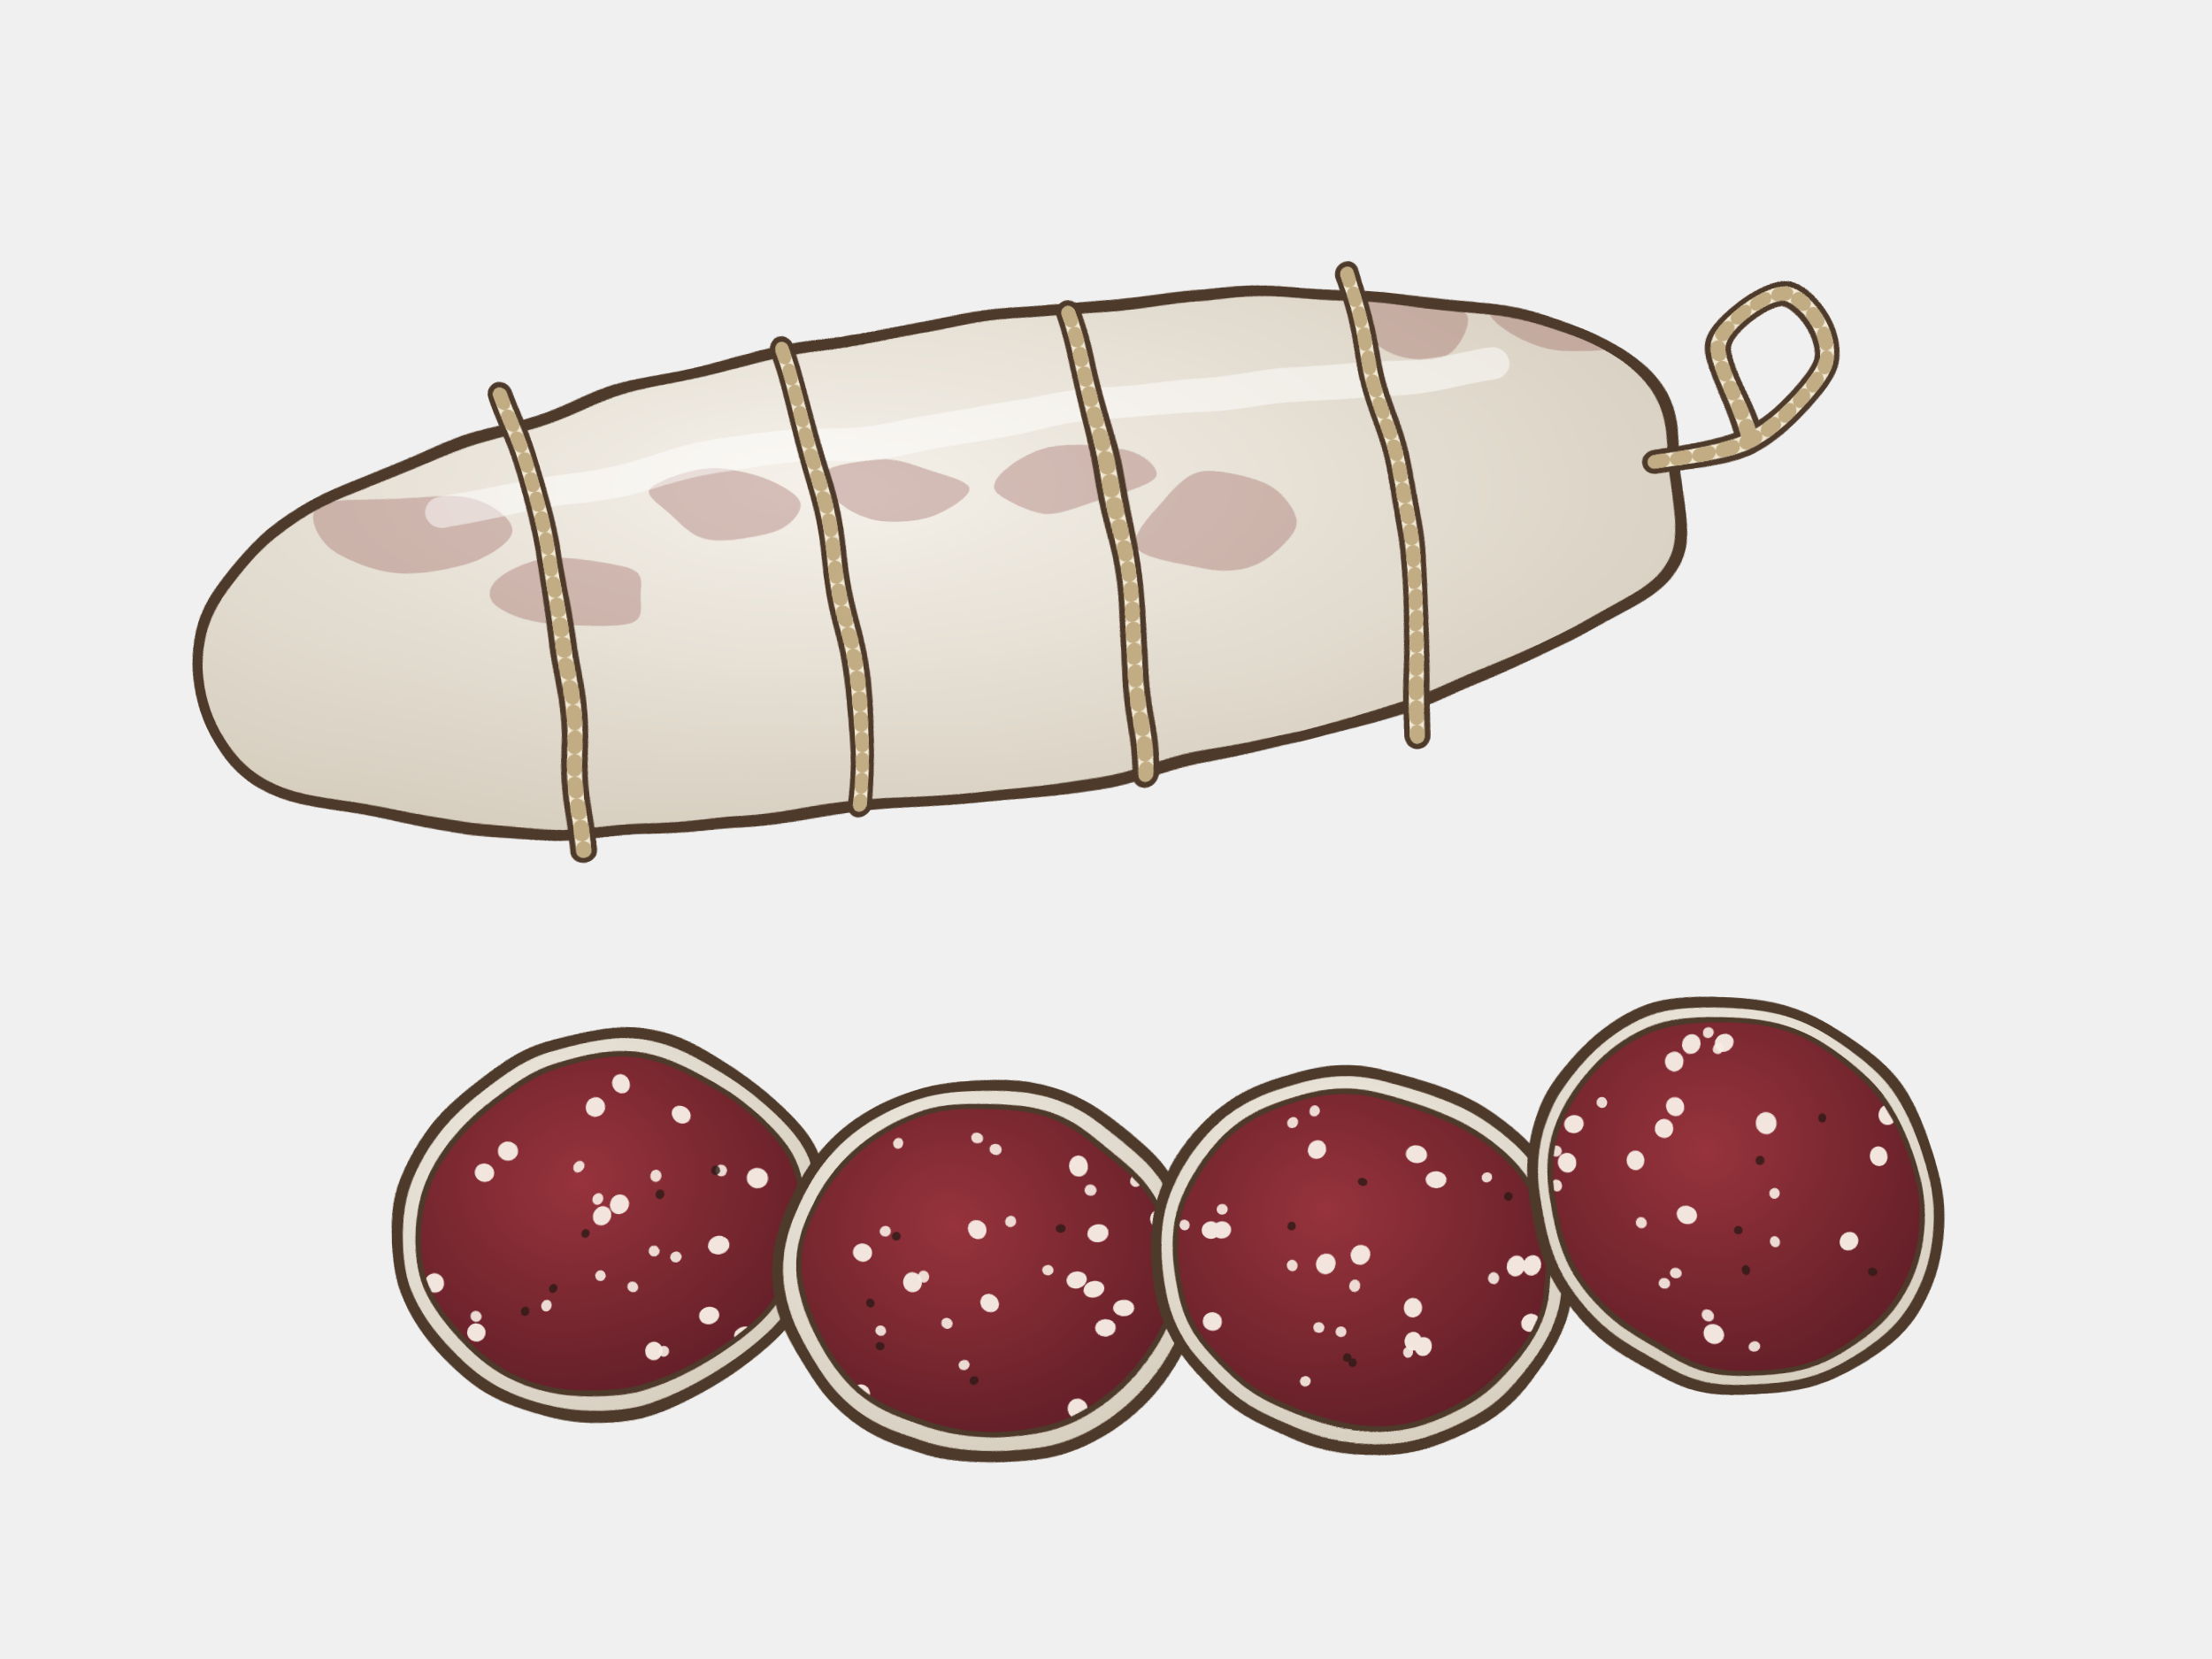
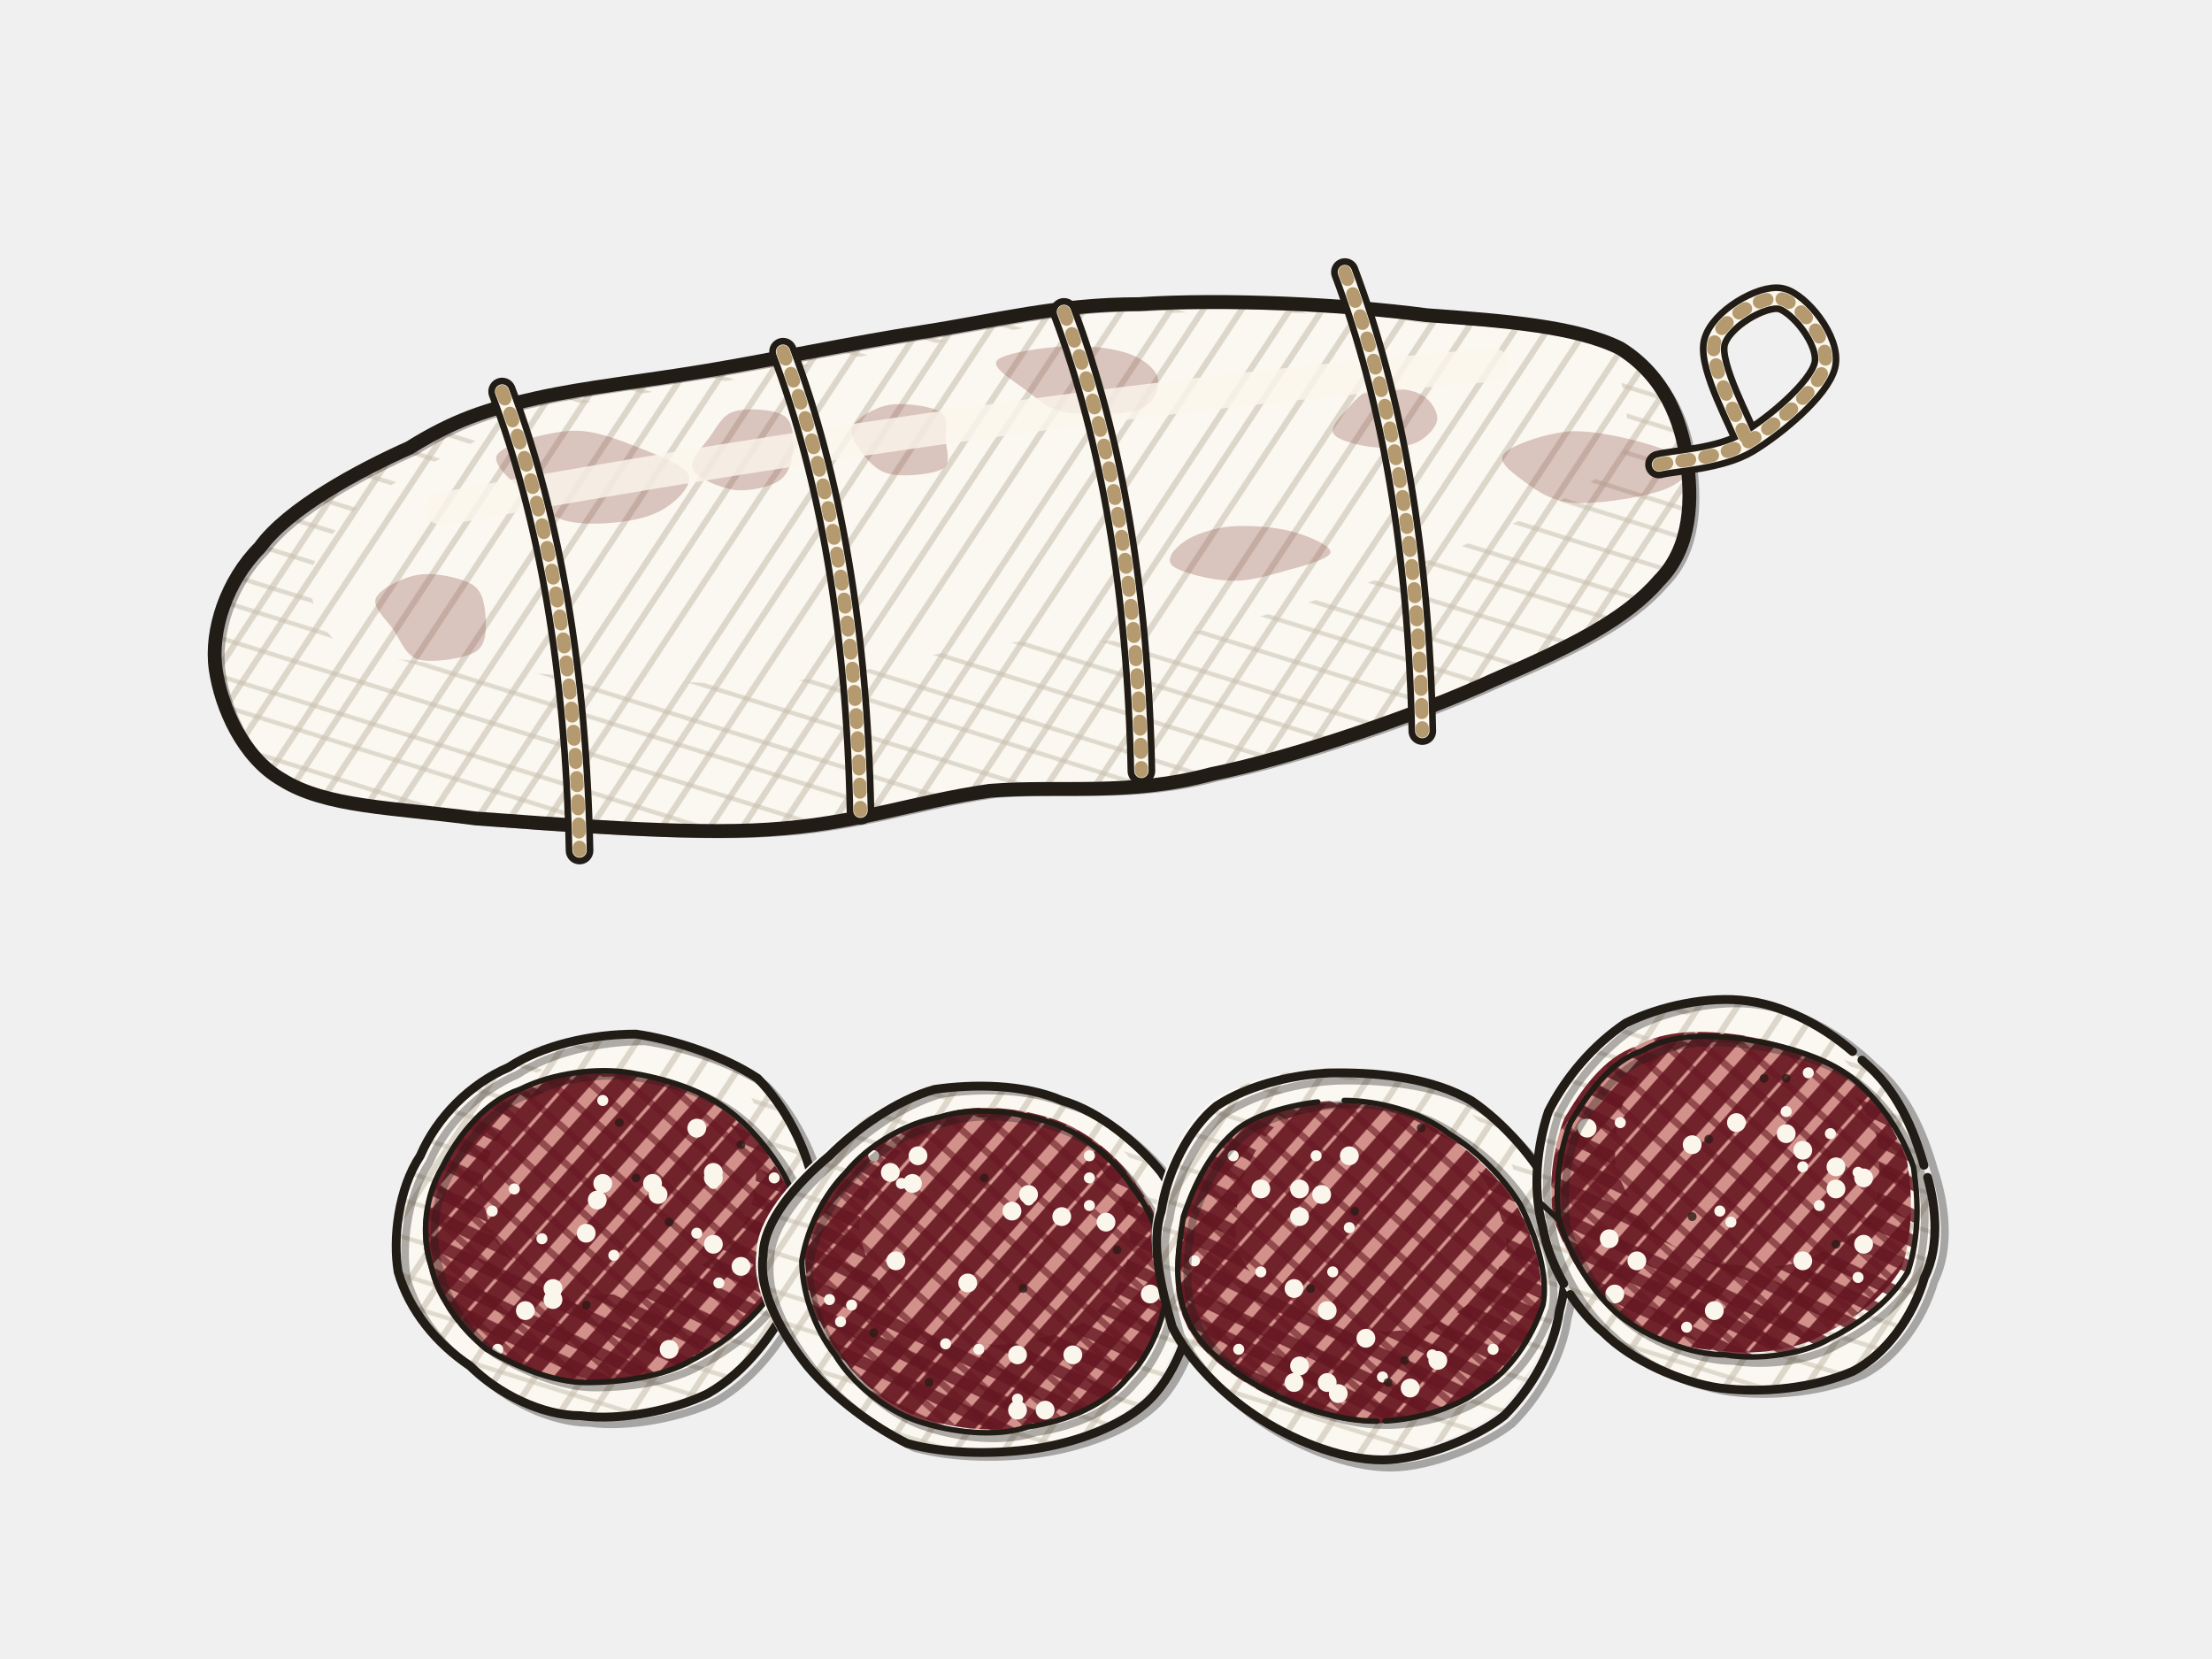
<svg xmlns="http://www.w3.org/2000/svg" viewBox="0 0 400 300">
  <defs>
-     <filter id="salami-w" x="-5%" y="-5%" width="110%" height="110%" color-interpolation-filters="sRGB">
-       <feTurbulence type="fractalNoise" baseFrequency=".03" numOctaves="2" seed="251" result="t" />
-       <feDisplacementMap in="SourceGraphic" in2="t" scale="4.5" xChannelSelector="R" yChannelSelector="G" />
-     </filter>
-     <path id="salami-1" d="M76 222a34 30 -12 1 0 68 0a34 30 -12 1 0-68 0Z" />
-     <radialGradient id="salami-BL" cx=".42" cy=".36" r=".74">
-       <stop stop-color="#F5F1EA" />
-       <stop offset="1" stop-color="#D3CABA" />
-     </radialGradient>
-     <radialGradient id="salami-SA" cx=".42" cy=".36" r=".74">
-       <stop stop-color="#97333C" />
-       <stop offset="1" stop-color="#5E1D26" />
-     </radialGradient>
+     <path id="salami-1" d="M115 187c7 1 16 4 22 8c5 5 9 13 10 19c1 7-1 14-4 21c-3 6-8 13-15 17c-6 3-16 5-23 4c-7 0-15-4-20-9c-6-4-11-10-13-17c-1-6 0-15 4-21c3-7 9-13 16-16c6-4 15-6 23-6Z" />
+     <pattern id="salami-BLh" width="18" height="18" patternUnits="userSpaceOnUse" patternTransform="rotate(107.4)">
+       <g stroke="#C9C0B0" stroke-opacity="0.54">
+         <path d="M3 0V18M9.6 0V18M14.6 0V18" stroke-width=".8" />
+       </g>
+     </pattern>
+     <pattern id="salami-BL" width="18" height="18" patternUnits="userSpaceOnUse" patternTransform="rotate(33.4)">
+       <rect width="18" height="18" fill="#FBF8F1" />
+       <g stroke="#C9C0B0" stroke-opacity="0.6">
+         <path d="M1.9 0V18M9.2 0V18M14.1 0V18" stroke-width="1.1" />
+       </g>
+     </pattern>
    <clipPath id="salami-2">
      <use href="#salami-1" />
    </clipPath>
-     <path id="salami-3" d="M144 230a34 30 4 1 0 68 0a34 30 4 1 0-68 0Z" />
+     <path id="salami-3" d="M140 233c-3 5-9 10-15 13c-5 3-13 4-19 4c-6 0-13-3-18-6c-5-4-9-10-10-15c-2-6-1-13 2-18c3-6 8-12 14-14c6-3 14-4 20-3c6 1 13 3 18 7c4 3 9 9 11 14c1 5 0 13-3 18Z" />
+     <pattern id="salami-SAh" width="13.8" height="13.8" patternUnits="userSpaceOnUse" patternTransform="rotate(115.4)">
+       <g stroke="#661822" stroke-opacity="0.81">
+         <path d="M2.6 0V13.8M6.8 0V13.8M11.3 0V13.8" stroke-width="2.2" />
+       </g>
+     </pattern>
+     <pattern id="salami-SA" width="13.8" height="13.8" patternUnits="userSpaceOnUse" patternTransform="rotate(41.4)">
+       <rect width="13.8" height="13.8" fill="#D2918B" />
+       <g stroke="#661822" stroke-opacity="0.9">
+         <path d="M1.6 0V13.8M6.9 0V13.8M11.7 0V13.8" stroke-width="3.1" />
+         <path d="M0 2.3H13.8M0 6.9H13.8M0 11.5H13.8" stroke-width="1.2" opacity=".65" />
+       </g>
+     </pattern>
    <clipPath id="salami-4">
      <use href="#salami-3" />
    </clipPath>
-     <path id="salami-5" d="M212 228a34 30 14 1 0 68 0a34 30 14 1 0-68 0Z" />
+     <path id="salami-5" d="M208 253c-5 5-14 8-21 9c-7 1-16 1-23-1c-6-3-13-8-18-14c-4-5-9-13-8-20c0-6 6-13 12-18c5-5 12-10 19-12c7-1 16-1 23 2c7 2 14 8 18 13c4 6 7 14 6 21c0 6-3 15-8 20Z" />
    <clipPath id="salami-6">
      <use href="#salami-5" />
    </clipPath>
-     <path id="salami-7" d="M280 216a34 30 24 1 0 68 0a34 30 24 1 0-68 0Z" />
+     <path id="salami-7" d="M145 228c1-6 4-12 8-16c4-5 11-9 17-10c6-2 14-1 20 1c6 2 12 7 15 12c4 5 6 12 6 17c0 6-3 13-7 17c-4 5-11 8-18 9c-6 2-14 1-20-1c-6-2-12-7-15-12c-4-5-6-12-6-17Z" />
    <clipPath id="salami-8">
      <use href="#salami-7" />
    </clipPath>
-     <path id="salami-9" d="M303.3 83.5c1.1 6.9 2.5 15.1-3.3 21.7c-5.9 6.5-18.1 12.2-31.8 17.5c-13.8 5.4-29.5 10.1-50.9 14.4c-21.4 4.3-55.4 9.4-77.5 11.5c-22.1 2.2-40 2.5-55.2 1.3c-15.2-1.3-28-3.8-36.1-8.5c-8-4.8-11.9-12.9-12.2-20c-.3-7.1 3.5-15.9 10.6-22.5c7.2-6.7 18.9-11.9 32.5-17.3c13.5-5.4 27.6-10.4 48.9-15c21.3-4.6 56.9-10.7 78.9-12.6c22-2 38.6-.8 53 .8c14.4 1.6 26.3 4.2 33.5 9c7.2 4.8 8.6 12.8 9.6 19.7Z" />
+     <path id="salami-9" d="M210 219c1-7 5-15 10-19c6-4 15-6 22-6c8 0 17 1 24 5c6 4 12 11 15 17c2 6 3 14 1 21c-1 7-5 14-10 19c-5 4-15 8-22 8c-8 0-17-4-23-8c-6-4-12-10-15-16c-2-7-4-15-2-21Z" />
    <clipPath id="salami-10">
      <use href="#salami-9" />
    </clipPath>
+     <path id="salami-11" d="M249 257c-6 0-13-2-19-5c-6-3-13-8-15-13c-3-6-2-13-1-19c2-6 5-12 10-16c4-3 12-5 19-5c6 0 14 2 19 6c5 3 10 8 13 13c3 6 5 13 4 18c-2 6-6 12-11 15c-5 4-13 6-19 6Z" pathLength="100" />
+     <clipPath id="salami-12">
+       <use href="#salami-11" />
+     </clipPath>
+     <path id="salami-13" d="M337 192c6 5 9 12 11 19c2 6 3 14 0 20c-2 7-7 14-13 17c-7 3-16 4-24 3c-7-1-16-5-21-10c-6-5-10-13-11-19c-2-7-1-15 1-21c3-6 8-12 14-16c6-3 15-5 22-4c8 1 16 6 21 11Z" pathLength="100" />
+     <clipPath id="salami-14">
+       <use href="#salami-13" />
+     </clipPath>
+     <path id="salami-15" d="M282 221c-1-6 0-13 2-18c3-5 7-11 13-13c5-3 12-3 19-2c6 1 14 3 19 7c5 4 9 10 11 16c1 6 1 13-1 19c-3 5-8 9-14 12c-5 3-13 4-19 3c-6 0-14-3-19-7c-5-4-9-11-11-17Z" />
+     <clipPath id="salami-16">
+       <use href="#salami-15" />
+     </clipPath>
+     <path id="salami-17" d="M305 83c1 7 1 16-5 22c-6 7-16 12-30 18c-13 6-36 14-51 17c-15 4-27 2-40 3c-14 2-24 6-40 7c-15 1-39-1-53-2c-15-2-27-2-35-7c-7-4-11-13-12-20c-1-7 2-16 8-22c5-7 18-14 27-18c8-5 14-7 23-9c9-2 19-3 31-5c12-2 26-5 39-7c13-2 24-5 39-5c15-1 37 0 52 2c14 1 27 2 35 6c8 5 11 13 12 20Z" />
+     <clipPath id="salami-18">
+       <use href="#salami-17" />
+     </clipPath>
  </defs>
-   <g filter="url(#salami-w)" fill="none" stroke="#4E3A2A" stroke-width="2" stroke-linejoin="round" stroke-linecap="round">
-     <use href="#salami-9" fill="url(#salami-BL)" stroke="none" />
+   <g fill="none" stroke="#221C17" stroke-width="2.6" stroke-linejoin="round" stroke-linecap="round">
+     <use href="#salami-17" fill="url(#salami-BL)" stroke="none" transform="translate(-.3 1.1)" />
+     <g clip-path="url(#salami-18)">
+       <use href="#salami-17" stroke="url(#salami-BLh)" stroke-width="28.5" transform="translate(3-12.5)" />
+       <path d="M87.8 111.4c.1 2.1.3 5-1.7 6.4c-2 1.3-7.8 2.1-10.3 1.5c-2.5-.7-3.4-3.6-4.7-5.5c-1.3-1.8-3.9-4.1-3.1-5.7c.8-1.7 5-3.8 7.9-4.2c2.9-.4 7.5.6 9.5 1.8c2 1.3 2.2 3.7 2.4 5.7ZM124.6 86.2c.4 2.1-3.2 5.6-6.8 6.9c-3.5 1.4-10.6 2-14.4 1.3c-3.8-.6-6.2-3.2-8.4-5.2c-2.2-2.1-6.4-5.3-5-7.1c1.4-1.9 9.1-4 13.3-4.2c4.2-.2 8.5 1.6 12.1 3c3.5 1.4 8.8 3.3 9.2 5.3ZM143.4 81.5c-.2 1.9-.7 4.2-2.5 5.4c-1.7 1.2-5.5 2-8.1 1.7c-2.6-.4-6.7-2.1-7.5-3.7c-.8-1.5 1.7-4.1 3-5.8c1.3-1.8 2.3-4.1 4.5-4.7c2.3-.7 7.3-.4 9 .8c1.8 1.2 1.7 4.3 1.6 6.3ZM171 79.4c.1 1.8 1.1 4.3-.6 5.4c-1.7 1-7.1 1.5-9.5.9c-2.5-.5-4.1-2.6-5.2-4.1c-1.1-1.5-2.3-3.3-1.4-4.7c.8-1.4 4-3.3 6.6-3.7c2.6-.4 7.4.2 9.1 1.3c1.7 1 .9 3.2 1 4.9ZM209.4 68.5c.3 1.7-.7 4.6-3.5 5.6c-2.8 1-9.8 1-13.1.5c-3.4-.6-5-2.4-7.1-3.9c-2-1.6-6.6-4.2-5.4-5.5c1.1-1.4 8.6-2.4 12.5-2.6c4-.2 8.5.4 11.2 1.3c2.8 1 5.1 2.9 5.4 4.6ZM240.6 99.9c-.2 1.2-5.1 2.5-8.1 3.3c-3.1.9-6.8 2-10.2 1.8c-3.4-.1-8.9-1.5-10.3-2.7c-1.3-1.2.4-3.2 2.2-4.4c1.7-1.2 5.1-2.4 8.3-2.7c3.2-.3 8.1.1 11.1.9c3 .8 7.2 2.6 7 3.8ZM259.9 75.8c-.1 1.4-1.8 3.3-3.7 4.2c-1.8.8-5 1.2-7.5.9c-2.5-.2-6.7-1.2-7.5-2.4c-.9-1.2 1.4-3.4 2.6-4.7c1.2-1.4 2.6-3.1 4.8-3.6c2.1-.4 6.2.1 8.1 1c1.9.9 3.3 3.1 3.2 4.6ZM305.6 84.5c.1 1.4-2.5 3.5-6.1 4.5c-3.6 1.1-11.4 2.3-15.4 1.9c-4.1-.4-7.1-2.8-9.1-4.3c-2-1.5-4.4-3.3-2.9-4.7c1.5-1.5 7.5-3.6 11.9-3.9c4.4-.2 10.7 1.3 14.3 2.4c3.6 1.1 7.1 2.6 7.3 4.1Z" fill="#8E4A45" stroke="none" opacity=".3" />
+       <path d="M80 92q105-19 190-26" stroke="#FBF6EC" stroke-width="6" opacity="0.8" />
+     </g>
+     <use href="#salami-17" stroke-width="1.4" stroke-opacity=".35" transform="translate(1.1.6)" />
+     <use href="#salami-17" stroke-width="2.5" />
+     <path d="M90.8 70.8q13 34.5 14 83M141.6 63.6q13 34.5 14 83M192.4 56.4q13 34.5 14 83M243.2 49.2q13 34.5 14 83M300 84c2.7-.7 11-1 16-4c5-3 13-9.7 14-14c1-4.3-4.7-11.3-8-12c-3.3-.7-11 3.7-12 8c-1 4.3 5 15 6 18" stroke-width="5" />
+     <path d="M90.8 70.8q13 34.5 14 83M141.6 63.6q13 34.5 14 83M192.4 56.4q13 34.5 14 83M243.2 49.2q13 34.5 14 83M300 84c2.7-.7 11-1 16-4c5-3 13-9.7 14-14c1-4.3-4.7-11.3-8-12c-3.3-.7-11 3.7-12 8c-1 4.3 5 15 6 18" stroke="#FBF6EC" stroke-width="2.6" />
+     <path d="M90.8 70.8q13 34.5 14 83M141.6 63.6q13 34.5 14 83M192.4 56.4q13 34.5 14 83M243.2 49.2q13 34.5 14 83M300 84c2.7-.7 11-1 16-4c5-3 13-9.7 14-14c1-4.3-4.7-11.3-8-12c-3.3-.7-11 3.7-12 8c-1 4.3 5 15 6 18" stroke="#B49A6E" stroke-width="2.4" stroke-dasharray="1.4 2.8" />
+     <use href="#salami-1" fill="url(#salami-BL)" stroke="none" transform="translate(-.1.1)" />
+     <g clip-path="url(#salami-2)">
+       <use href="#salami-1" stroke="url(#salami-BLh)" stroke-width="20.7" transform="translate(2.2-9.1)" />
+     </g>
+     <use href="#salami-1" stroke-width="1.4" stroke-opacity=".35" transform="translate(1.6 1.3)" />
+     <use href="#salami-1" stroke-width="1.6" />
+     <use href="#salami-3" fill="url(#salami-SA)" stroke="none" transform="translate(-.5.2)" />
+     <g clip-path="url(#salami-4)">
+       <use href="#salami-3" stroke="url(#salami-SAh)" stroke-width="16.9" transform="translate(1.8-7.4)" />
+       <path d="M108 217h0M129 213h0M121 244h0M118 214h0M100 235h0M100 233h0M129 212h0M95 237h0M119 216h0M106 223h0M126 204h0M109 214h0M129 225h0M134 229h0" stroke="#FBF6EC" stroke-width="3.4" />
+       <path d="M111 227h0M130 232h0M90 244h0M98 224h0M126 246h0M140 213h0M142 222h0M89 219h0M129 214h0M126 223h0M109 199h0M93 215h0" stroke="#FBF6EC" stroke-width="2" />
+       <path d="M121 221h0M112 203h0M106 236h0M134 207h0M115 213h0" stroke="#2D1A16" stroke-width="1.6" opacity="0.8" />
+     </g>
+     <use href="#salami-3" stroke-width="1.4" stroke-opacity=".35" transform="translate(1.6.9)" />
+     <use href="#salami-3" stroke-width="1" />
+     <use href="#salami-5" fill="url(#salami-BL)" stroke="none" transform="translate(-1.2-.4)" />
+     <g clip-path="url(#salami-6)">
+       <use href="#salami-5" stroke="url(#salami-BLh)" stroke-width="19.4" transform="translate(2-8.5)" />
+     </g>
+     <use href="#salami-5" stroke-width="1.4" stroke-opacity=".35" transform="translate(1.3.8)" />
+     <use href="#salami-5" stroke-width="1.6" />
+     <use href="#salami-7" fill="url(#salami-SA)" stroke="none" transform="translate(.6-.6)" />
+     <g clip-path="url(#salami-8)">
+       <use href="#salami-7" stroke="url(#salami-SAh)" stroke-width="17" transform="translate(1.8-7.4)" />
+       <path d="M184 255h0M184 245h0M186 216h0M166 209h0M200 221h0M194 245h0M165 214h0M192 220h0M161 212h0M208 234h0M162 228h0M175 232h0M183 219h0M189 255h0" stroke="#FBF6EC" stroke-width="3.4" />
+       <path d="M154 236h0M177 244h0M152 239h0M186 217h0M197 213h0M163 214h0M158 209h0M171 243h0M197 218h0M197 209h0M184 253h0M150 235h0" stroke="#FBF6EC" stroke-width="2" />
+       <path d="M185 233h0M178 213h0M168 250h0M158 241h0M202 226h0" stroke="#2D1A16" stroke-width="1.6" opacity="0.8" />
+     </g>
+     <use href="#salami-7" stroke-width="1.4" stroke-opacity=".35" transform="translate(1.3 1)" />
+     <use href="#salami-7" stroke-width="1" />
+     <use href="#salami-9" fill="url(#salami-BL)" stroke="none" transform="translate(-.9-.9)" />
    <g clip-path="url(#salami-10)">
-       <path d="M92.5 96.1c-.1 2.1-3.9 5-7.5 6.3c-3.5 1.2-9.6 1.8-13.8 1.4c-4.2-.5-9-2.3-11.2-4.2c-2.2-2-4.3-5.9-2.3-7.5c2-1.7 9.4-2.1 14-2.5c4.7-.4 10.3-1.2 13.8-.1c3.4 1.1 7.1 4.4 7 6.6ZM115.7 107.3c0 1.7 1 4.3-1.7 5.3c-2.6 1-10.2 1.2-14.2.8c-4.1-.5-8.5-2.1-10.1-3.5c-1.5-1.5-.8-3.5.9-5c1.6-1.5 5.2-3.6 9-4c3.8-.4 11.2.3 13.9 1.4c2.7 1 2.1 3.3 2.2 5ZM145.2 91.6c.3 1.5-2 4.1-4.8 5c-2.8 1-9 1.4-12.2.9c-3.2-.5-5.1-2.3-7-3.7c-1.9-1.5-5.7-4-4.5-5.3c1.1-1.3 7.9-2.5 11.6-2.7c3.7-.2 7.7.7 10.5 1.6c2.9 1 6.1 2.7 6.4 4.2ZM175.4 88.1c.3 1.5-3.6 3.9-6.3 4.8c-2.7 1-7 1.3-9.9 1c-2.9-.4-6-1.8-7.5-3.3c-1.6-1.4-2.9-3.9-1.7-5.3c1.3-1.5 6-3.1 9-3.3c2.9-.2 6 1.2 8.8 2.3c2.7 1 7.4 2.4 7.6 3.8ZM208.3 86.6c-.6 1.4-4.7 2.3-7.7 3.3c-3.1 1.1-7.4 3.2-10.7 3.1c-3.4-.2-8.1-2.5-9.4-3.9c-1.3-1.4.2-3.3 1.9-4.5c1.6-1.3 4.5-2.8 8.1-3.3c3.5-.4 10.2-.3 13.2.5c2.9.9 5.1 3.5 4.6 4.8ZM234.1 94.7c-.2 2.3-3.1 5.2-5.9 6.6c-2.8 1.4-7.2 2-11 1.6c-3.9-.3-10.6-1.7-11.9-3.6c-1.3-1.9 2.2-5.7 4.1-7.9c1.9-2.3 4.2-5.1 7.5-5.8c3.2-.6 9.1.4 12 1.9c2.9 1.5 5.3 4.9 5.2 7.2ZM266.1 57.3c.4 1.7-1.8 5-3.8 6.1c-2.1 1.1-6.2.8-8.7.3c-2.5-.5-4.9-2-6.1-3.5c-1.2-1.6-1.9-4.3-1-6.1c1-1.7 4.4-4.3 6.7-4.5c2.2-.1 4.7 2.4 6.9 3.7c2.1 1.2 5.6 2.3 6 4ZM301.8 55.3c.4 2.1-2.6 5.5-6 6.8c-3.5 1.4-10.7 2.1-14.8 1.5c-4.1-.6-7.9-3-9.8-5c-1.8-2-2.8-4.7-1.2-6.8c1.5-2.1 6.5-5.6 10.5-5.9c3.9-.3 9.6 2.4 13.2 3.9c3.5 1.6 7.8 3.5 8.1 5.5Z" fill="#8E4A45" stroke="none" opacity=".3" />
-       <path d="M80 92q105-19 190-26" stroke="#FFFFFF" stroke-width="6" opacity="0.5" />
+       <use href="#salami-9" stroke="url(#salami-BLh)" stroke-width="21" transform="translate(2.2-9.2)" />
    </g>
-     <use href="#salami-9" />
-     <path d="M90.8 70.8q13 34.5 14 83M141.6 63.6q13 34.5 14 83M192.4 56.4q13 34.5 14 83M243.2 49.2q13 34.5 14 83M300 84c2.7-.7 11-1 16-4c5-3 13-9.7 14-14c1-4.3-4.7-11.3-8-12c-3.3-.7-11 3.7-12 8c-1 4.3 5 15 6 18" stroke-width="4.6" />
-     <path d="M90.8 70.8q13 34.5 14 83M141.6 63.6q13 34.5 14 83M192.4 56.4q13 34.5 14 83M243.2 49.2q13 34.5 14 83M300 84c2.7-.7 11-1 16-4c5-3 13-9.7 14-14c1-4.3-4.7-11.3-8-12c-3.3-.7-11 3.7-12 8c-1 4.3 5 15 6 18" stroke="#F2E9D3" stroke-width="2.6" />
-     <path d="M90.8 70.8q13 34.5 14 83M141.6 63.6q13 34.5 14 83M192.4 56.4q13 34.5 14 83M243.2 49.2q13 34.5 14 83M300 84c2.7-.7 11-1 16-4c5-3 13-9.7 14-14c1-4.3-4.7-11.3-8-12c-3.3-.7-11 3.7-12 8c-1 4.3 5 15 6 18" stroke="#C2AC83" stroke-width="2.6" stroke-dasharray="1.4 2.6" />
-     <ellipse cx="110" cy="222" rx="38" ry="34" transform="rotate(-12 110 222)" fill="url(#salami-BL)" />
-     <use href="#salami-1" fill="url(#salami-SA)" stroke="none" />
-     <g clip-path="url(#salami-2)">
-       <path d="M135 242h0M92 207h0M123 202h0M109 220h0M119 245h0M136 213h0M112 197h0M112 218h0M86 241h0M107 201h0M130 225h0M129 238h0M79 232h0M88 211h0" stroke="#F8EEE6" stroke-width="3.4" opacity="0.95" />
-       <path d="M141 225h0M123 227h0M86 238h0M119 226h0M104 211h0M115 233h0M109 231h0M108 217h0M130 212h0M121 245h0M118 213h0M99 236h0" stroke="#F8EEE6" stroke-width="2" opacity="0.9" />
-       <path d="M100 233h0M129 212h0M95 237h0M119 216h0M106 223h0" stroke="#2D1A16" stroke-width="1.6" opacity="0.8" />
+     <use href="#salami-9" stroke-width="1.4" stroke-opacity=".35" transform="translate(1.5 1.4)" />
+     <use href="#salami-9" stroke-width="1.6" />
+     <use href="#salami-11" fill="url(#salami-SA)" stroke="none" transform="translate(-.5.4)" />
+     <g clip-path="url(#salami-12)">
+       <use href="#salami-11" stroke="url(#salami-SAh)" stroke-width="17.3" transform="translate(1.8-7.6)" />
+       <path d="M247 242h0M235 215h0M255 251h0M240 237h0M242 252h0M235 220h0M228 215h0M239 216h0M235 247h0M244 209h0M234 233h0M240 250h0M234 250h0M260 246h0" stroke="#FBF6EC" stroke-width="3.4" />
+       <path d="M224 244h0M259 245h0M228 215h0M244 222h0M250 249h0M216 228h0M238 209h0M270 244h0M223 209h0M228 230h0M275 216h0M241 230h0" stroke="#FBF6EC" stroke-width="2" />
+       <path d="M237 233h0M251 250h0M245 219h0M254 246h0M257 204h0" stroke="#2D1A16" stroke-width="1.6" opacity="0.8" />
    </g>
-     <use href="#salami-1" stroke-width="1" />
-     <ellipse cx="178" cy="230" rx="38" ry="34" transform="rotate(4 178 230)" fill="url(#salami-BL)" />
-     <use href="#salami-3" fill="url(#salami-SA)" stroke="none" />
-     <g clip-path="url(#salami-4)">
-       <path d="M195 210h0M177 222h0M198 233h0M203 237h0M179 235h0M200 241h0M156 253h0M165 232h0M195 255h0M209 220h0M212 230h0M156 227h0M198 222h0M195 231h0" stroke="#F8EEE6" stroke-width="3.4" opacity="0.95" />
-       <path d="M177 206h0M160 223h0M190 229h0M180 208h0M174 247h0M205 213h0M183 220h0M171 239h0M162 207h0M159 241h0M167 231h0M197 214h0" stroke="#F8EEE6" stroke-width="2" opacity="0.9" />
-       <path d="M162 224h0M159 244h0M192 221h0M157 236h0M176 250h0" stroke="#2D1A16" stroke-width="1.6" opacity="0.8" />
+     <use href="#salami-11" stroke-width="1.4" stroke-opacity=".35" transform="translate(1.7.7)" />
+     <use href="#salami-11" stroke-width="1" stroke-dasharray="95.2 4.8" stroke-dashoffset="1.5" />
+     <use href="#salami-13" fill="url(#salami-BL)" stroke="none" transform="translate(.2.8)" />
+     <g clip-path="url(#salami-14)">
+       <use href="#salami-13" stroke="url(#salami-BLh)" stroke-width="20.9" transform="translate(2.2-9.2)" />
    </g>
-     <use href="#salami-3" stroke-width="1" />
-     <ellipse cx="246" cy="228" rx="38" ry="34" transform="rotate(14 246 228)" fill="url(#salami-BL)" />
-     <use href="#salami-5" fill="url(#salami-SA)" stroke="none" />
-     <g clip-path="url(#salami-6)">
-       <path d="M274 229h0M277 239h0M259 213h0M256 237h0M221 222h0M246 228h0M256 243h0M277 229h0M219 222h0M239 208h0M219 239h0M258 244h0M240 229h0M256 208h0" stroke="#F8EEE6" stroke-width="3.4" opacity="0.95" />
-       <path d="M238 240h0M242 241h0M234 203h0M221 218h0M214 221h0M234 229h0M235 250h0M238 201h0M268 213h0M245 233h0M270 231h0M255 245h0" stroke="#F8EEE6" stroke-width="2" opacity="0.9" />
-       <path d="M272 217h0M234 222h0M244 247h0M247 214h0M243 246h0" stroke="#2D1A16" stroke-width="1.6" opacity="0.8" />
+     <use href="#salami-13" stroke-width="1.4" stroke-opacity=".35" transform="translate(1.8.7)" />
+     <use href="#salami-13" stroke-width="1.6" stroke-dasharray="97.7 2.3" stroke-dashoffset="75.7" />
+     <use href="#salami-15" fill="url(#salami-SA)" stroke="none" transform="translate(-1.1-.8)" />
+     <g clip-path="url(#salami-16)">
+       <use href="#salami-15" stroke="url(#salami-SAh)" stroke-width="17.3" transform="translate(1.8-7.6)" />
+       <path d="M306 207h0M332 211h0M323 205h0M296 228h0M337 213h0M326 228h0M310 237h0M332 215h0M314 203h0M291 224h0M337 225h0M287 204h0M292 234h0M326 208h0" stroke="#FBF6EC" stroke-width="3.4" />
+       <path d="M293 203h0M329 218h0M313 221h0M326 208h0M326 211h0M305 240h0M336 231h0M323 201h0M311 219h0M331 205h0M327 194h0M336 212h0" stroke="#FBF6EC" stroke-width="2" />
+       <path d="M306 220h0M309 206h0M323 195h0M319 195h0M332 225h0" stroke="#2D1A16" stroke-width="1.6" opacity="0.8" />
    </g>
-     <use href="#salami-5" stroke-width="1" />
-     <ellipse cx="314" cy="216" rx="38" ry="34" transform="rotate(24 314 216)" fill="url(#salami-BL)" />
-     <use href="#salami-7" fill="url(#salami-SA)" stroke="none" />
-     <g clip-path="url(#salami-8)">
-       <path d="M312 189h0M283 211h0M340 209h0M309 240h0M296 210h0M342 202h0M306 189h0M319 203h0M335 224h0M305 219h0M303 192h0M301 204h0M303 200h0M284 204h0" stroke="#F8EEE6" stroke-width="3.4" opacity="0.95" />
-       <path d="M289 200h0M316 242h0M297 221h0M309 187h0M303 230h0M281 209h0M308 237h0M321 215h0M301 232h0M281 215h0M311 190h0M321 224h0" stroke="#F8EEE6" stroke-width="2" opacity="0.9" />
-       <path d="M329 202h0M315 229h0M314 222h0M339 230h0M318 209h0" stroke="#2D1A16" stroke-width="1.6" opacity="0.8" />
-     </g>
-     <use href="#salami-7" stroke-width="1" />
+     <use href="#salami-15" stroke-width="1.4" stroke-opacity=".35" transform="translate(1.4 1.1)" />
+     <use href="#salami-15" stroke-width="1" />
+     <path d="M282.1 220.8l-4.1-3.8" stroke-width="1" />
  </g>
</svg>
